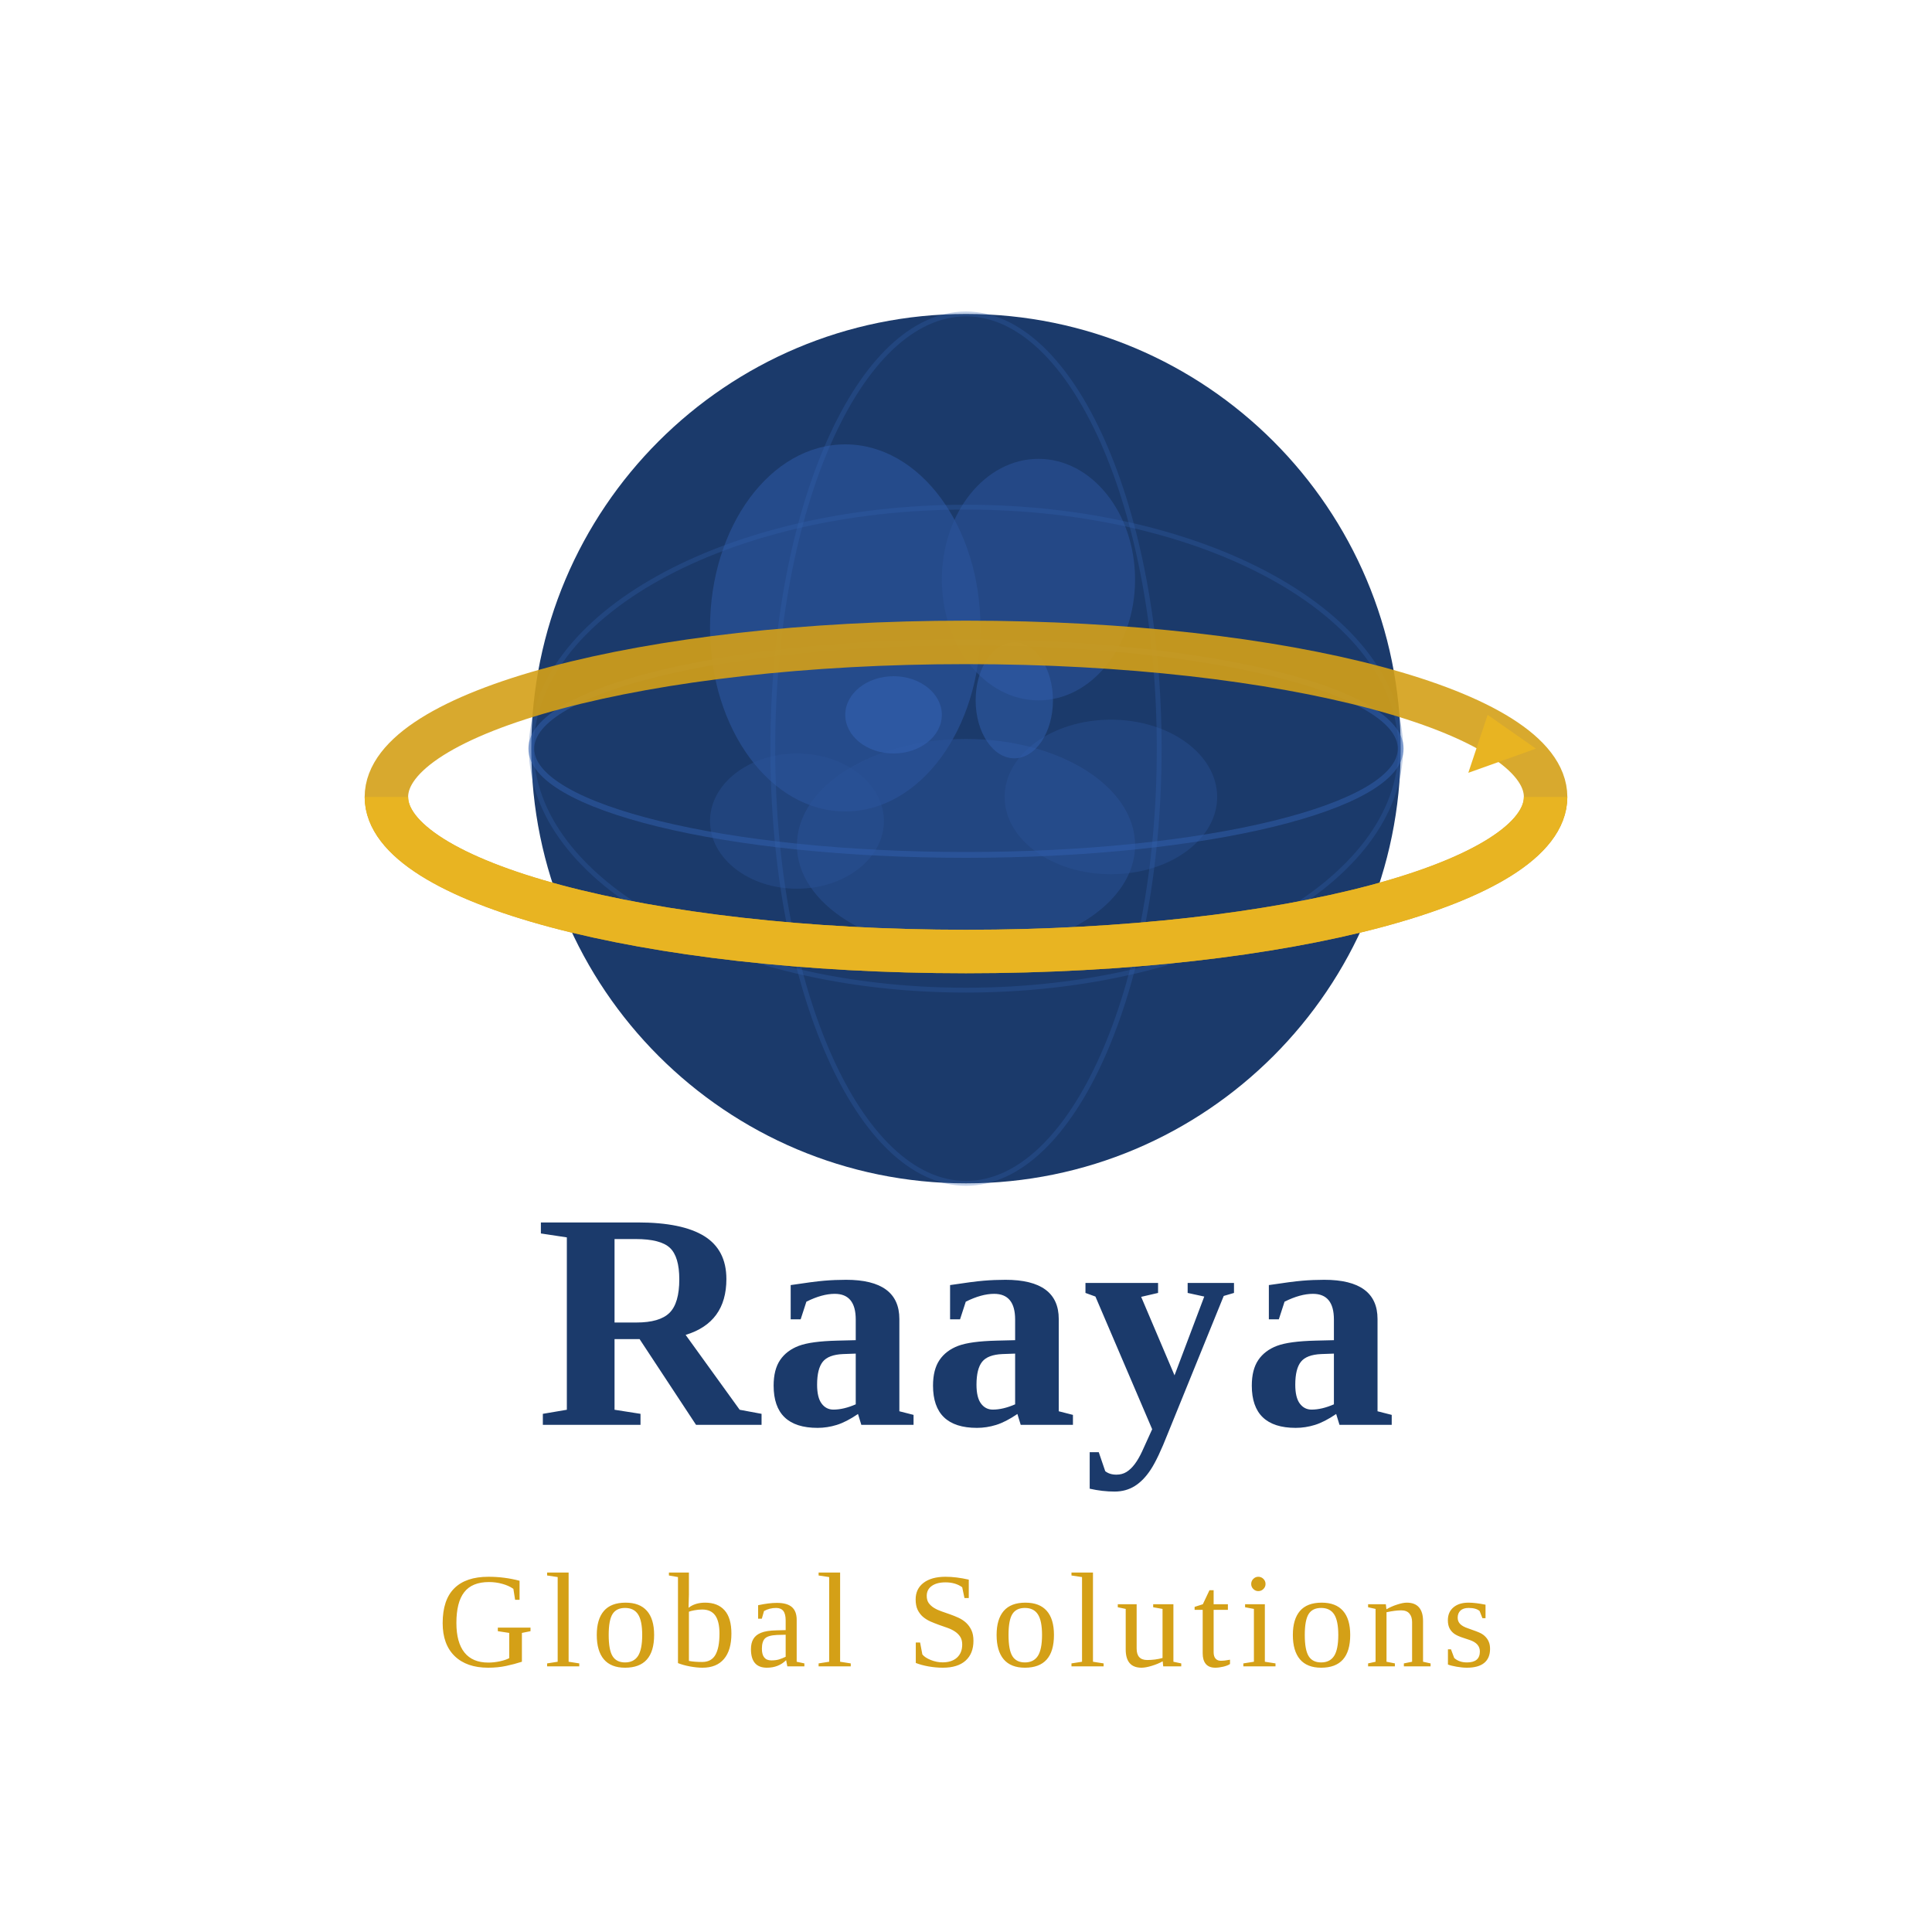
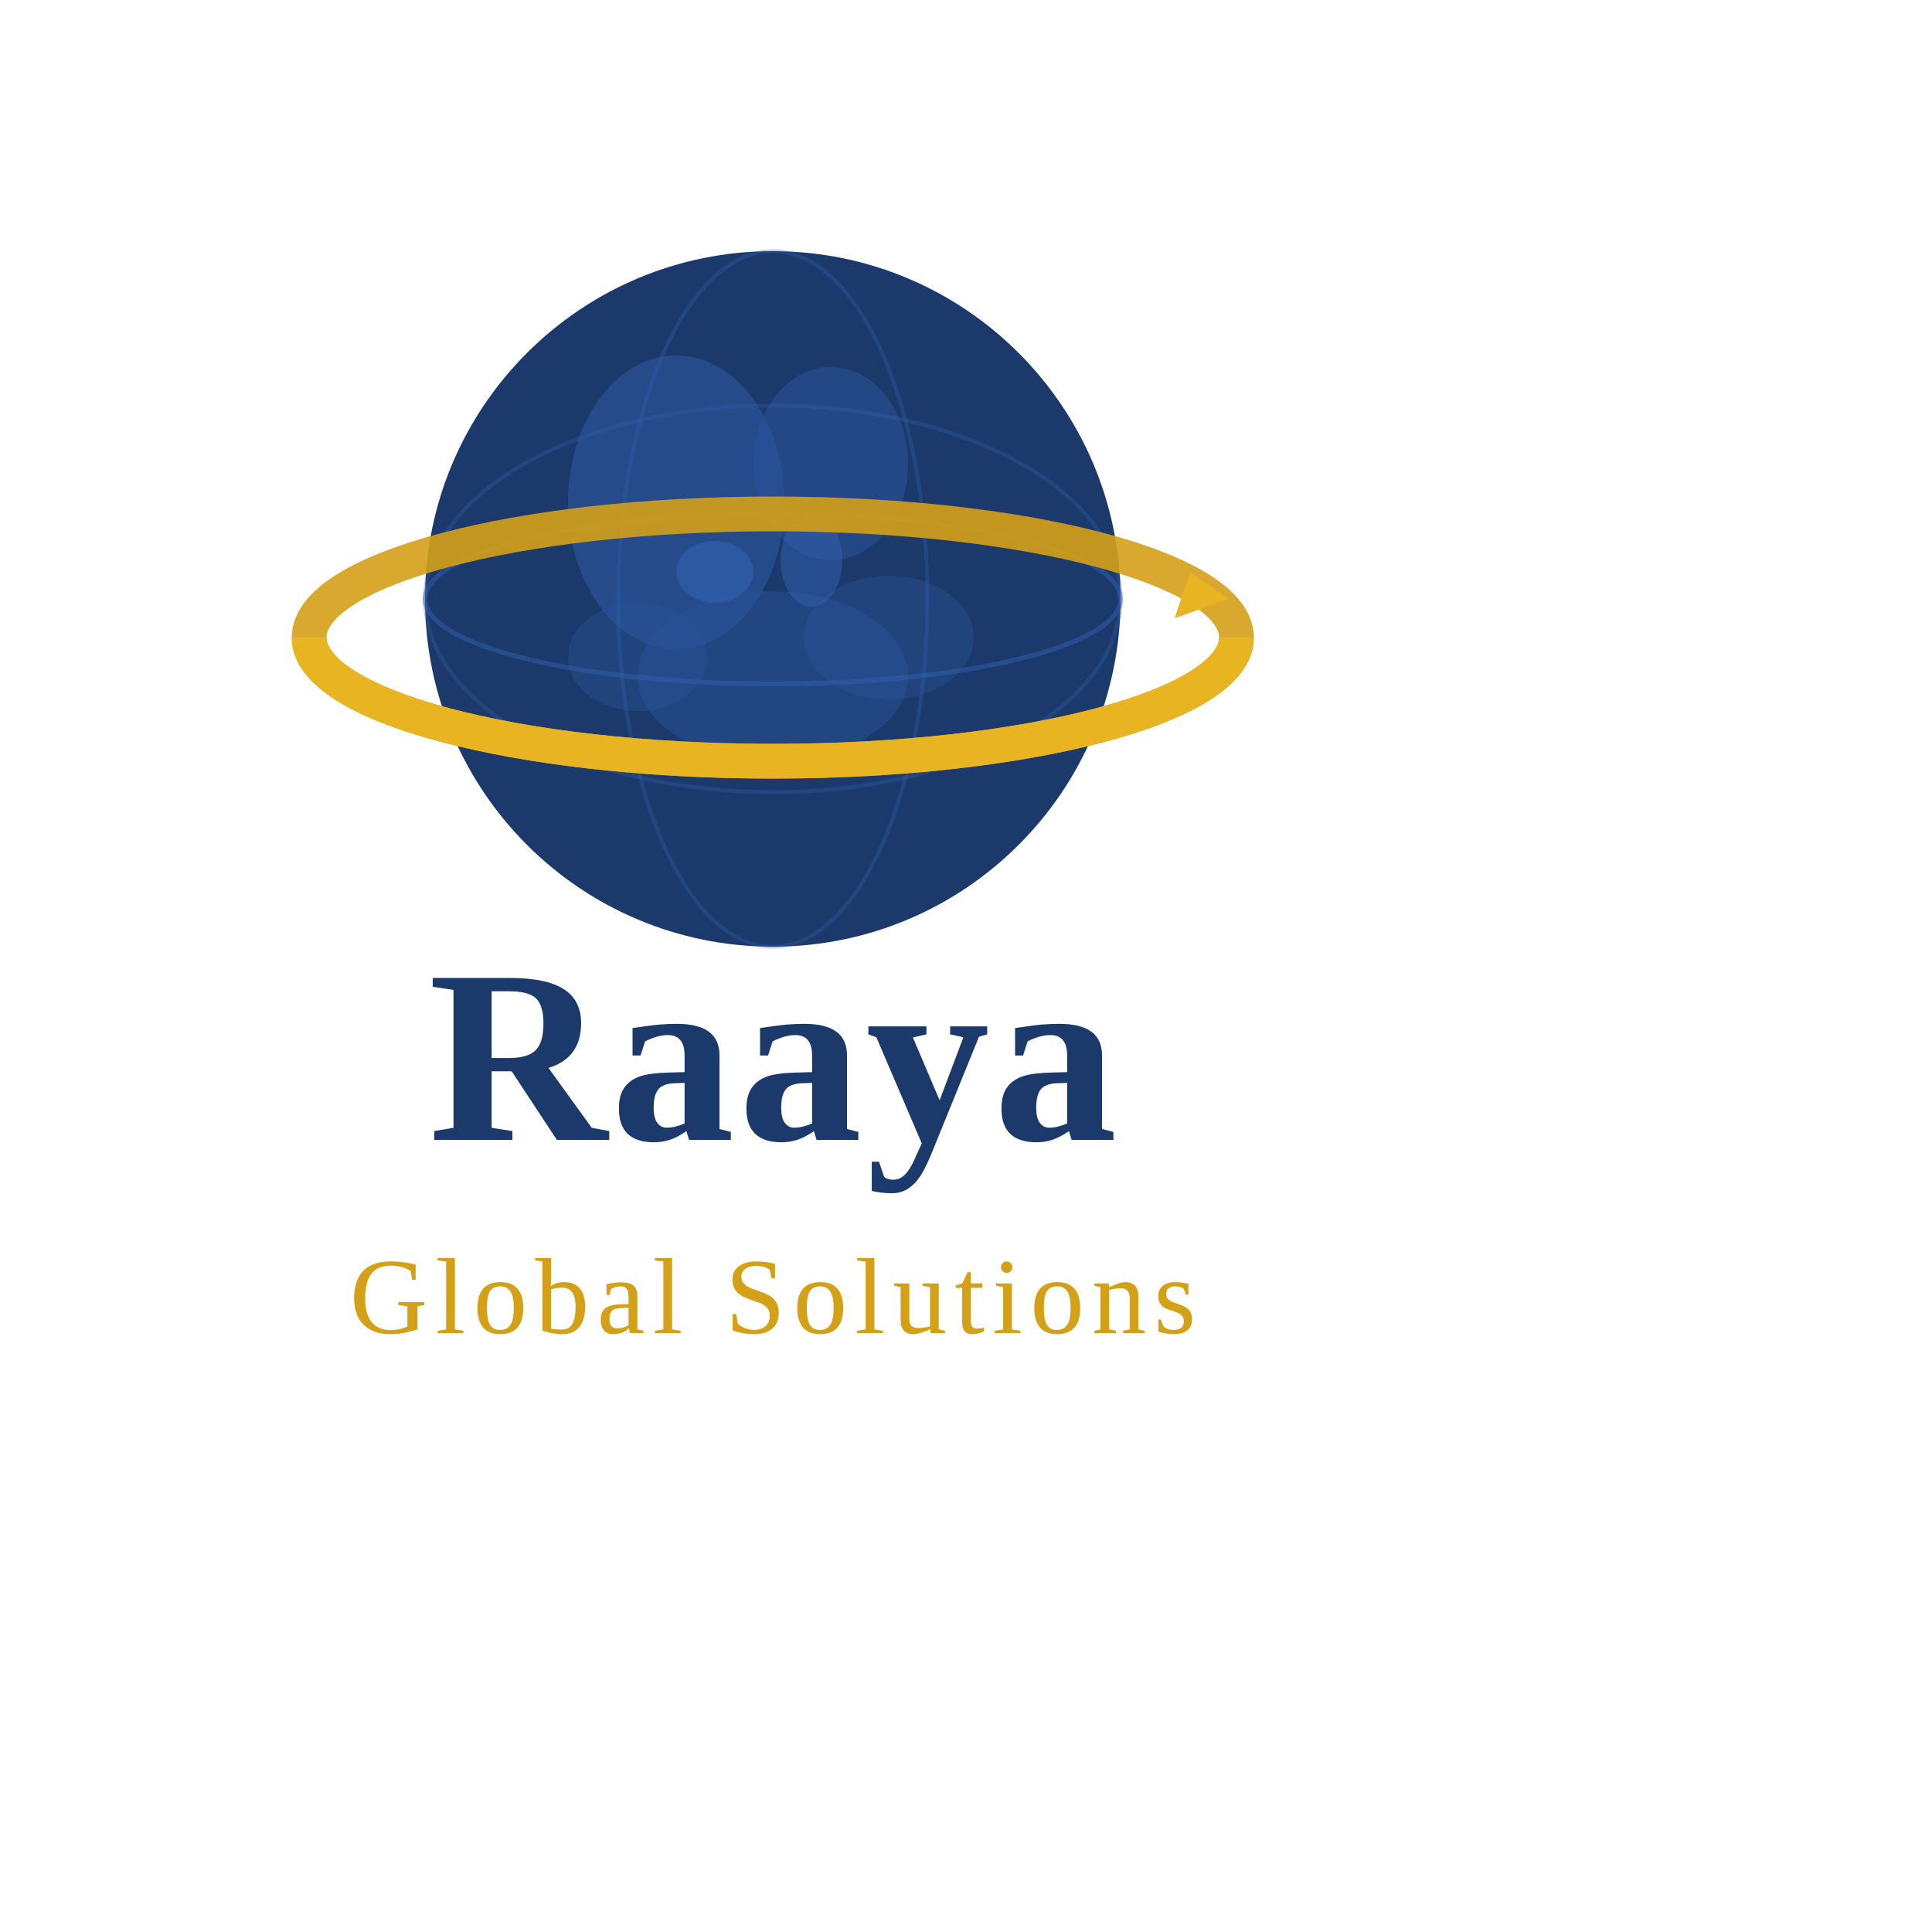
- <svg xmlns="http://www.w3.org/2000/svg" viewBox="0 0 400 400" width="400" height="400">
-   <rect width="400" height="400" fill="white" />
+ <svg xmlns="http://www.w3.org/2000/svg" viewBox="0 0 500 500" width="500" height="500">
+   <rect width="500" height="500" fill="white" />
  <circle cx="200" cy="155" r="90" fill="#1B3A6B" />
  <ellipse cx="175" cy="130" rx="28" ry="38" fill="#2A5298" opacity="0.7" />
  <ellipse cx="215" cy="120" rx="20" ry="25" fill="#2A5298" opacity="0.6" />
  <ellipse cx="200" cy="175" rx="35" ry="22" fill="#2A5298" opacity="0.5" />
  <ellipse cx="165" cy="170" rx="18" ry="14" fill="#2A5298" opacity="0.4" />
  <ellipse cx="230" cy="165" rx="22" ry="16" fill="#2A5298" opacity="0.4" />
  <ellipse cx="185" cy="148" rx="10" ry="8" fill="#3260B0" opacity="0.6" />
  <ellipse cx="210" cy="145" rx="8" ry="12" fill="#3260B0" opacity="0.5" />
  <ellipse cx="200" cy="155" rx="90" ry="22" fill="none" stroke="#3260B0" stroke-width="1.2" opacity="0.5" />
  <ellipse cx="200" cy="155" rx="90" ry="50" fill="none" stroke="#3260B0" stroke-width="1" opacity="0.3" />
  <ellipse cx="200" cy="155" rx="40" ry="90" fill="none" stroke="#3260B0" stroke-width="1" opacity="0.3" />
  <circle cx="200" cy="155" r="90" fill="none" stroke="#1B3A6B" stroke-width="0" />
  <ellipse cx="200" cy="165" rx="120" ry="32" fill="none" stroke="#D4A017" stroke-width="9" opacity="0.9" />
  <clipPath id="frontRing">
    <rect x="0" y="165" width="400" height="200" />
  </clipPath>
  <ellipse cx="200" cy="165" rx="120" ry="32" fill="none" stroke="#E8B422" stroke-width="9" clip-path="url(#frontRing)" />
  <polygon points="318,155 308,148 304,160" fill="#E8B422" />
  <text x="200" y="295" font-family="Georgia, 'Times New Roman', serif" font-size="64" font-weight="bold" fill="#1B3A6B" text-anchor="middle" letter-spacing="1">Raaya</text>
  <text x="200" y="345" font-family="Georgia, 'Times New Roman', serif" font-size="28" fill="#D4A017" text-anchor="middle" letter-spacing="2">Global Solutions</text>
</svg>
